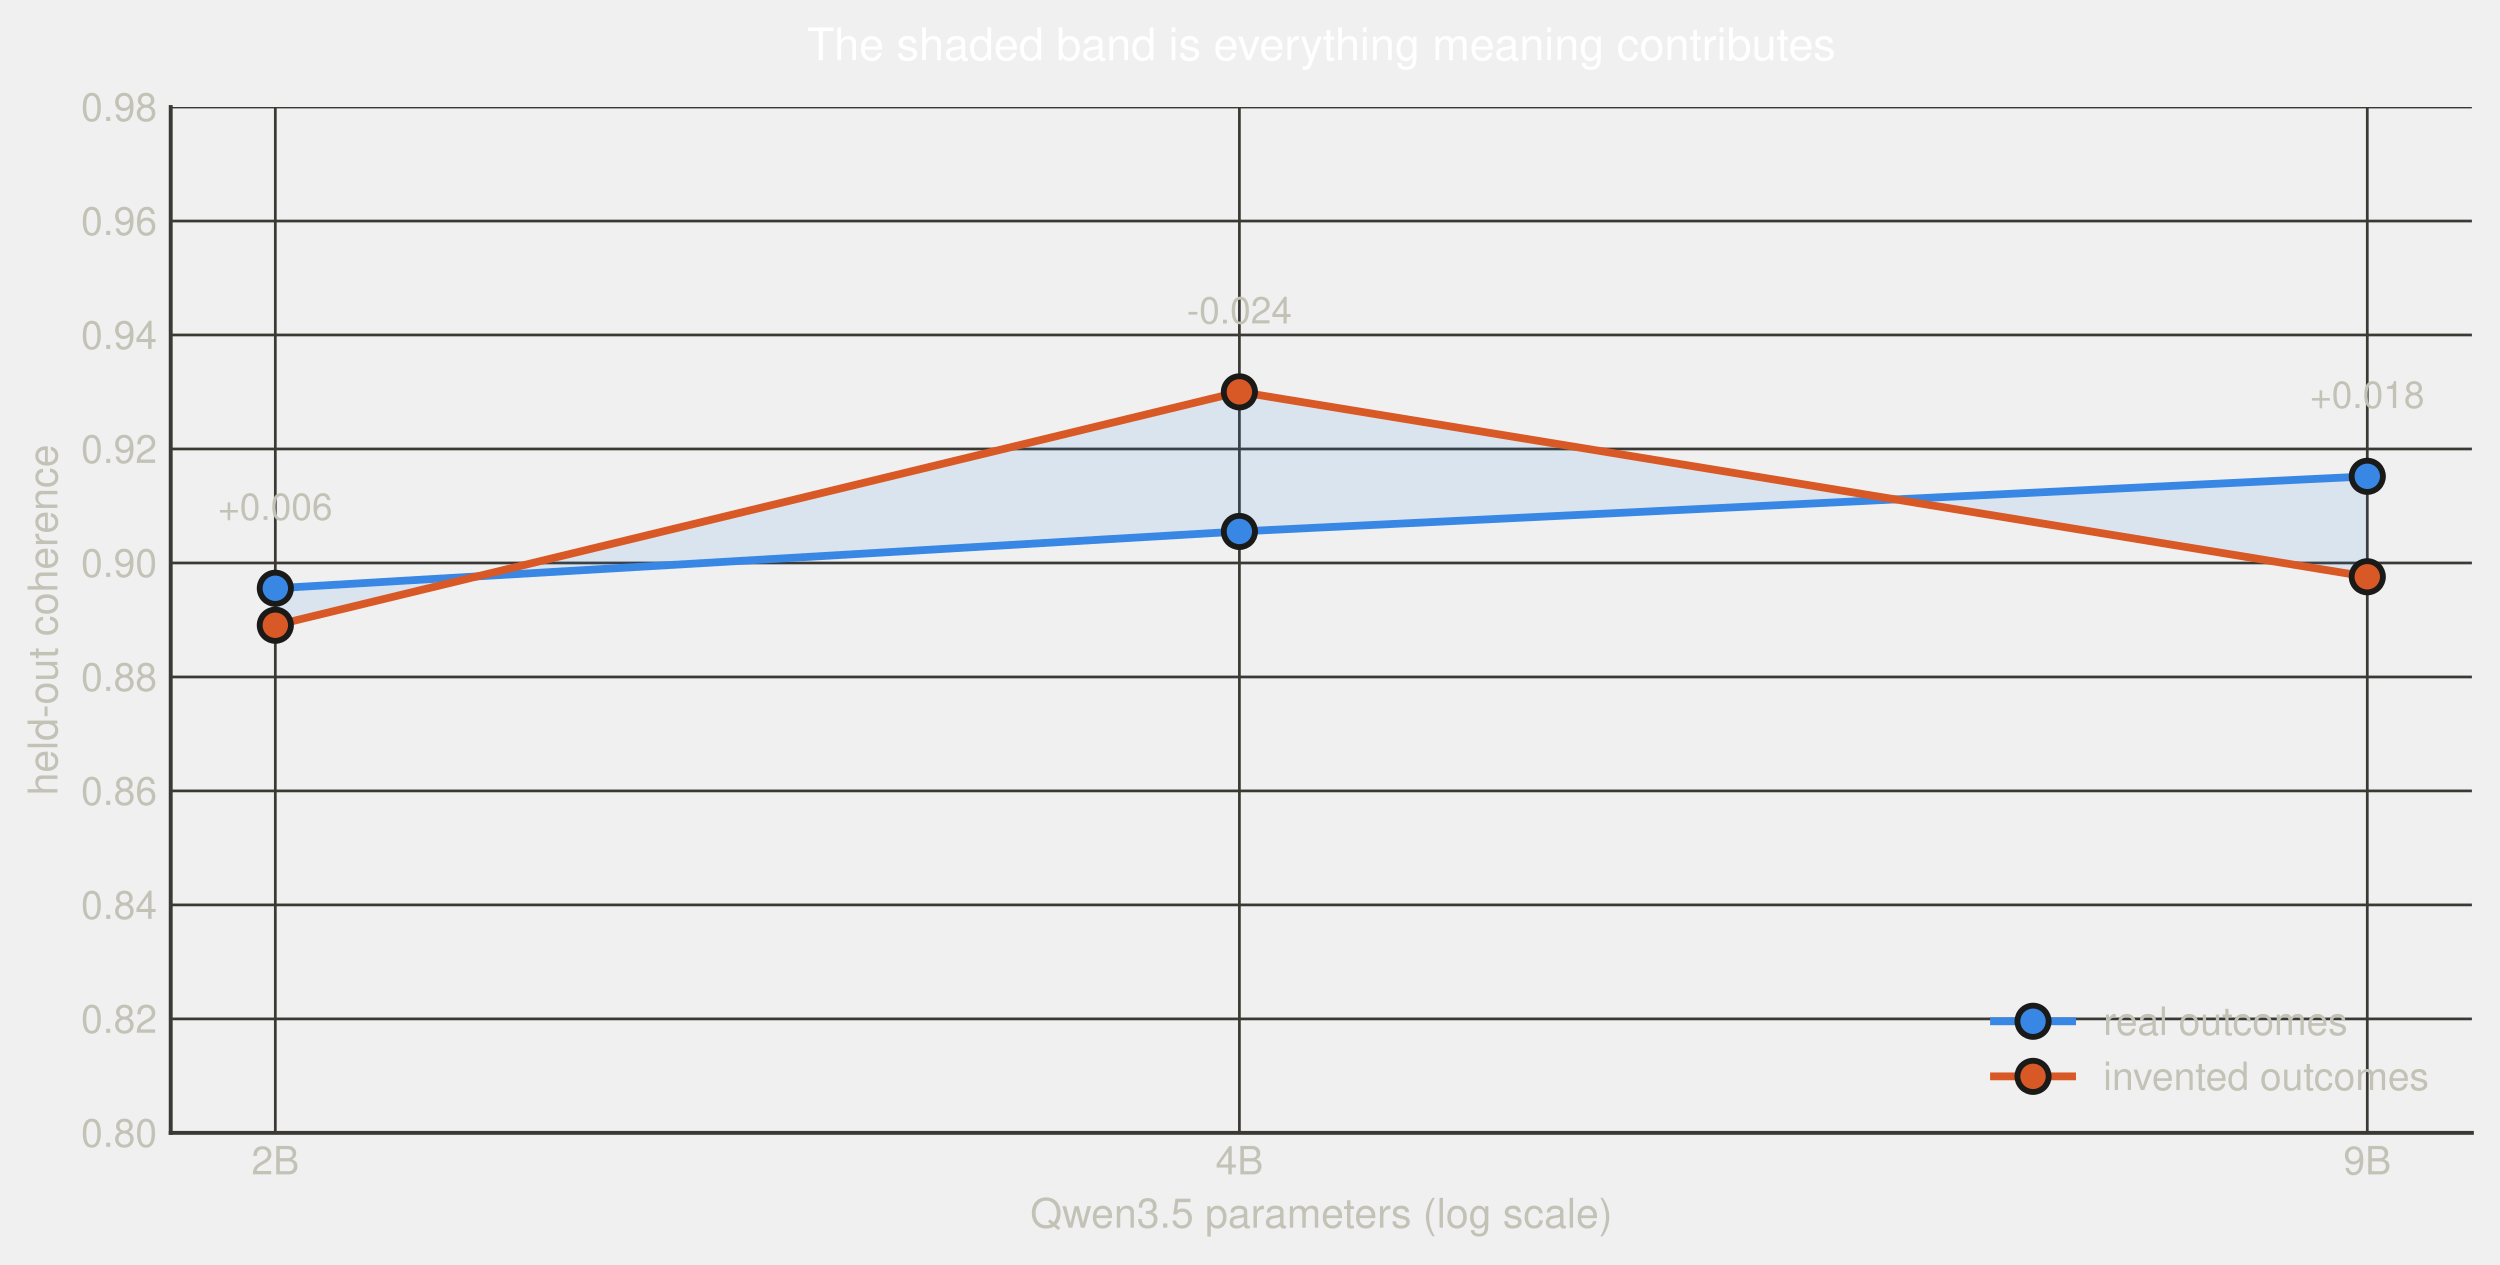
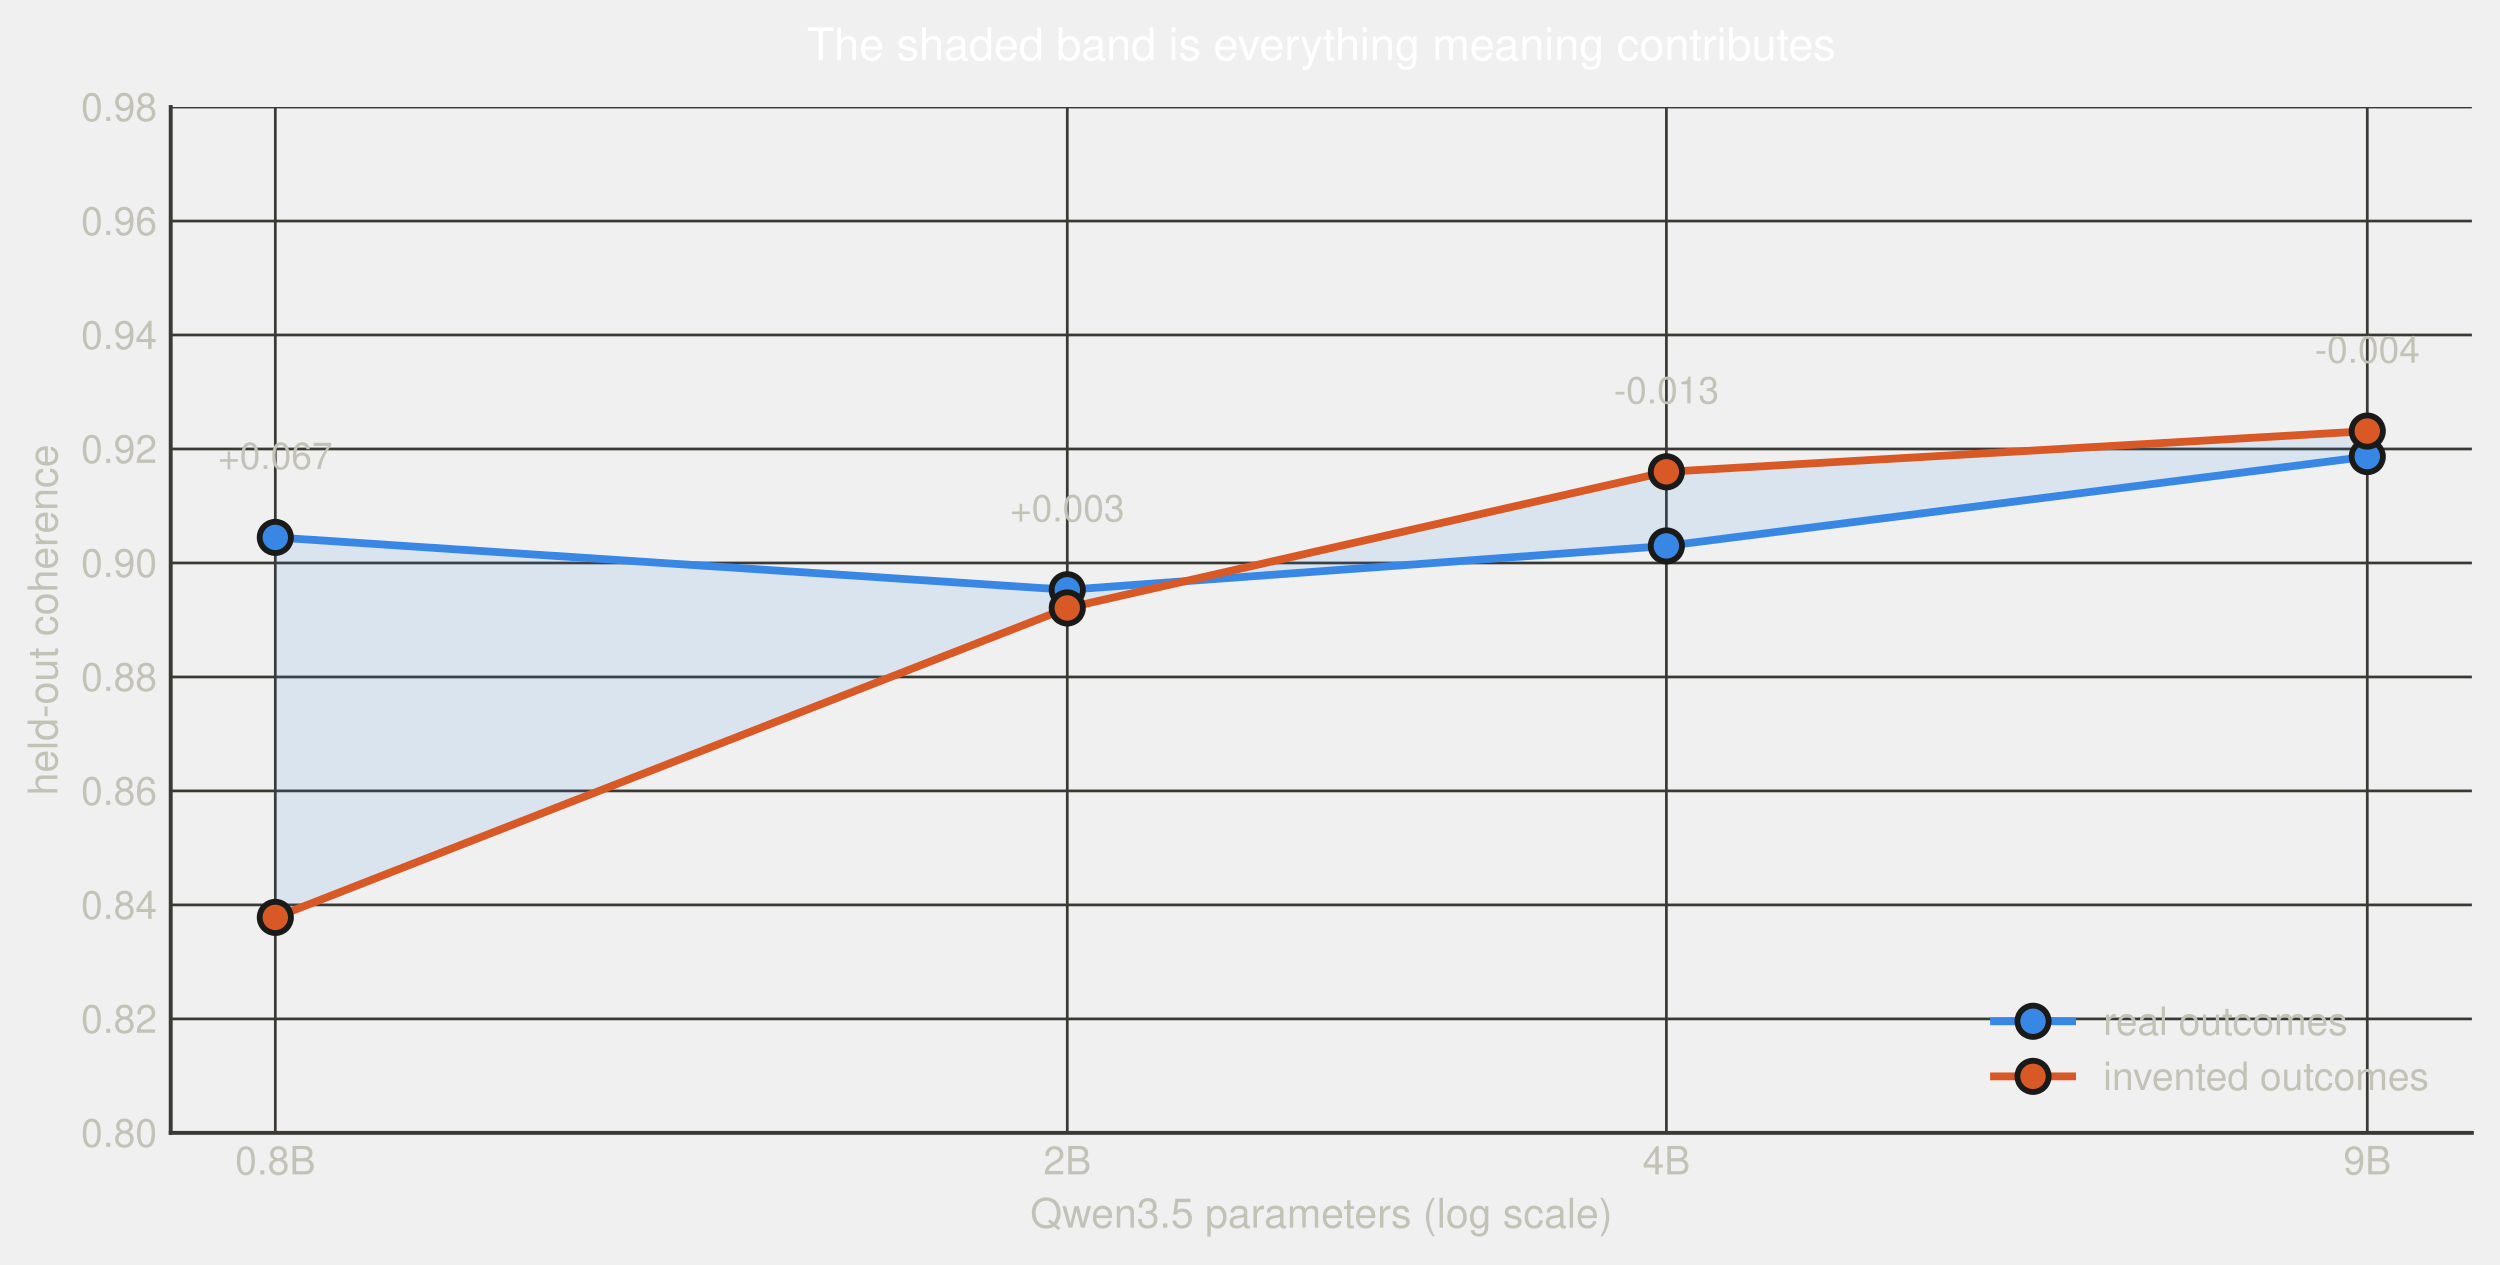
<svg xmlns="http://www.w3.org/2000/svg" xmlns:xlink="http://www.w3.org/1999/xlink" width="640.304pt" height="323.833pt" viewBox="0 0 640.304 323.833" version="1.1">
  <defs>
    <style type="text/css">*{stroke-linejoin: round; stroke-linecap: butt}</style>
  </defs>
  <g id="figure_1">
    <g id="patch_1">
      <path d="M 0 323.833  L 640.304 323.833  L 640.304 0  L 0 0  L 0 323.833  z " style="fill: none" />
    </g>
    <g id="axes_1">
      <g id="patch_2">
        <path d="M 43.724 290.152  L 633.104 290.152  L 633.104 27.412  L 43.724 27.412  L 43.724 290.152  z " style="fill: none" />
      </g>
      <g id="matplotlib.axis_1">
        <g id="xtick_1">
          <g id="line2d_1">
-             <path d="M 70.514 290.152  L 70.514 27.412  " clip-path="url(#p34494a8ff2)" style="fill: none; stroke: #3a3934; stroke-width: 0.7; stroke-linecap: square" />
+             <path d="M 70.514 290.152  L 70.514 27.412  " clip-path="url(#pd1cffe77d7)" style="fill: none; stroke: #3a3934; stroke-width: 0.7; stroke-linecap: square" />
          </g>
          <g id="line2d_2" />
          <g id="text_1">
-             <text style="font-size: 10px; font-family: 'Helvetica Neue', 'Helvetica', 'Arial', 'DejaVu Sans', sans-serif; text-anchor: middle; fill: #c3c2b7" x="70.514" y="300.792" transform="rotate(-0 70.5143 300.7923)">2B</text>
+             <text style="font-size: 10px; font-family: 'Helvetica Neue', 'Helvetica', 'Arial', 'DejaVu Sans', sans-serif; text-anchor: middle; fill: #c3c2b7" x="70.514" y="300.792" transform="rotate(-0 70.5143 300.7923)">0.8B</text>
          </g>
        </g>
        <g id="xtick_2">
          <g id="line2d_3">
-             <path d="M 317.435 290.152  L 317.435 27.412  " clip-path="url(#p34494a8ff2)" style="fill: none; stroke: #3a3934; stroke-width: 0.7; stroke-linecap: square" />
+             <path d="M 273.355 290.152  L 273.355 27.412  " clip-path="url(#pd1cffe77d7)" style="fill: none; stroke: #3a3934; stroke-width: 0.7; stroke-linecap: square" />
          </g>
          <g id="line2d_4" />
          <g id="text_2">
-             <text style="font-size: 10px; font-family: 'Helvetica Neue', 'Helvetica', 'Arial', 'DejaVu Sans', sans-serif; text-anchor: middle; fill: #c3c2b7" x="317.435" y="300.792" transform="rotate(-0 317.4353 300.7923)">4B</text>
+             <text style="font-size: 10px; font-family: 'Helvetica Neue', 'Helvetica', 'Arial', 'DejaVu Sans', sans-serif; text-anchor: middle; fill: #c3c2b7" x="273.355" y="300.792" transform="rotate(-0 273.3548 300.7923)">2B</text>
          </g>
        </g>
        <g id="xtick_3">
          <g id="line2d_5">
-             <path d="M 606.314 290.152  L 606.314 27.412  " clip-path="url(#p34494a8ff2)" style="fill: none; stroke: #3a3934; stroke-width: 0.7; stroke-linecap: square" />
+             <path d="M 426.798 290.152  L 426.798 27.412  " clip-path="url(#pd1cffe77d7)" style="fill: none; stroke: #3a3934; stroke-width: 0.7; stroke-linecap: square" />
          </g>
          <g id="line2d_6" />
          <g id="text_3">
+             <text style="font-size: 10px; font-family: 'Helvetica Neue', 'Helvetica', 'Arial', 'DejaVu Sans', sans-serif; text-anchor: middle; fill: #c3c2b7" x="426.798" y="300.792" transform="rotate(-0 426.7976 300.7923)">4B</text>
+           </g>
+         </g>
+         <g id="xtick_4">
+           <g id="line2d_7">
+             <path d="M 606.314 290.152  L 606.314 27.412  " clip-path="url(#pd1cffe77d7)" style="fill: none; stroke: #3a3934; stroke-width: 0.7; stroke-linecap: square" />
+           </g>
+           <g id="line2d_8" />
+           <g id="text_4">
            <text style="font-size: 10px; font-family: 'Helvetica Neue', 'Helvetica', 'Arial', 'DejaVu Sans', sans-serif; text-anchor: middle; fill: #c3c2b7" x="606.314" y="300.792" transform="rotate(-0 606.3143 300.7923)">9B</text>
          </g>
        </g>
-         <g id="text_4">
+         <g id="text_5">
          <text style="font-size: 10.5px; font-family: 'Helvetica Neue', 'Helvetica', 'Arial', 'DejaVu Sans', sans-serif; text-anchor: middle; fill: #c3c2b7" x="338.414" y="314.438" transform="rotate(-0 338.4143 314.4375)">Qwen3.5 parameters (log scale)</text>
        </g>
      </g>
      <g id="matplotlib.axis_2">
        <g id="ytick_1">
-           <g id="line2d_7">
-             <path d="M 43.724 290.152  L 633.104 290.152  " clip-path="url(#p34494a8ff2)" style="fill: none; stroke: #3a3934; stroke-width: 0.7; stroke-linecap: square" />
-           </g>
-           <g id="line2d_8" />
-           <g id="text_5">
-             <text style="font-size: 10px; font-family: 'Helvetica Neue', 'Helvetica', 'Arial', 'DejaVu Sans', sans-serif; text-anchor: end; fill: #c3c2b7" x="40.224" y="293.722" transform="rotate(-0 40.2243 293.722)">0.80</text>
-           </g>
-         </g>
-         <g id="ytick_2">
          <g id="line2d_9">
-             <path d="M 43.724 260.958  L 633.104 260.958  " clip-path="url(#p34494a8ff2)" style="fill: none; stroke: #3a3934; stroke-width: 0.7; stroke-linecap: square" />
+             <path d="M 43.724 290.152  L 633.104 290.152  " clip-path="url(#pd1cffe77d7)" style="fill: none; stroke: #3a3934; stroke-width: 0.7; stroke-linecap: square" />
          </g>
          <g id="line2d_10" />
          <g id="text_6">
-             <text style="font-size: 10px; font-family: 'Helvetica Neue', 'Helvetica', 'Arial', 'DejaVu Sans', sans-serif; text-anchor: end; fill: #c3c2b7" x="40.224" y="264.529" transform="rotate(-0 40.2243 264.5287)">0.82</text>
-           </g>
-         </g>
-         <g id="ytick_3">
+             <text style="font-size: 10px; font-family: 'Helvetica Neue', 'Helvetica', 'Arial', 'DejaVu Sans', sans-serif; text-anchor: end; fill: #c3c2b7" x="40.224" y="293.722" transform="rotate(-0 40.2243 293.722)">0.80</text>
+           </g>
+         </g>
+         <g id="ytick_2">
          <g id="line2d_11">
-             <path d="M 43.724 231.765  L 633.104 231.765  " clip-path="url(#p34494a8ff2)" style="fill: none; stroke: #3a3934; stroke-width: 0.7; stroke-linecap: square" />
+             <path d="M 43.724 260.958  L 633.104 260.958  " clip-path="url(#pd1cffe77d7)" style="fill: none; stroke: #3a3934; stroke-width: 0.7; stroke-linecap: square" />
          </g>
          <g id="line2d_12" />
          <g id="text_7">
-             <text style="font-size: 10px; font-family: 'Helvetica Neue', 'Helvetica', 'Arial', 'DejaVu Sans', sans-serif; text-anchor: end; fill: #c3c2b7" x="40.224" y="235.335" transform="rotate(-0 40.2243 235.3354)">0.84</text>
-           </g>
-         </g>
-         <g id="ytick_4">
+             <text style="font-size: 10px; font-family: 'Helvetica Neue', 'Helvetica', 'Arial', 'DejaVu Sans', sans-serif; text-anchor: end; fill: #c3c2b7" x="40.224" y="264.529" transform="rotate(-0 40.2243 264.5287)">0.82</text>
+           </g>
+         </g>
+         <g id="ytick_3">
          <g id="line2d_13">
-             <path d="M 43.724 202.572  L 633.104 202.572  " clip-path="url(#p34494a8ff2)" style="fill: none; stroke: #3a3934; stroke-width: 0.7; stroke-linecap: square" />
+             <path d="M 43.724 231.765  L 633.104 231.765  " clip-path="url(#pd1cffe77d7)" style="fill: none; stroke: #3a3934; stroke-width: 0.7; stroke-linecap: square" />
          </g>
          <g id="line2d_14" />
          <g id="text_8">
-             <text style="font-size: 10px; font-family: 'Helvetica Neue', 'Helvetica', 'Arial', 'DejaVu Sans', sans-serif; text-anchor: end; fill: #c3c2b7" x="40.224" y="206.142" transform="rotate(-0 40.2243 206.142)">0.86</text>
-           </g>
-         </g>
-         <g id="ytick_5">
+             <text style="font-size: 10px; font-family: 'Helvetica Neue', 'Helvetica', 'Arial', 'DejaVu Sans', sans-serif; text-anchor: end; fill: #c3c2b7" x="40.224" y="235.335" transform="rotate(-0 40.2243 235.3354)">0.84</text>
+           </g>
+         </g>
+         <g id="ytick_4">
          <g id="line2d_15">
-             <path d="M 43.724 173.378  L 633.104 173.378  " clip-path="url(#p34494a8ff2)" style="fill: none; stroke: #3a3934; stroke-width: 0.7; stroke-linecap: square" />
+             <path d="M 43.724 202.572  L 633.104 202.572  " clip-path="url(#pd1cffe77d7)" style="fill: none; stroke: #3a3934; stroke-width: 0.7; stroke-linecap: square" />
          </g>
          <g id="line2d_16" />
          <g id="text_9">
-             <text style="font-size: 10px; font-family: 'Helvetica Neue', 'Helvetica', 'Arial', 'DejaVu Sans', sans-serif; text-anchor: end; fill: #c3c2b7" x="40.224" y="176.949" transform="rotate(-0 40.2243 176.9487)">0.88</text>
-           </g>
-         </g>
-         <g id="ytick_6">
+             <text style="font-size: 10px; font-family: 'Helvetica Neue', 'Helvetica', 'Arial', 'DejaVu Sans', sans-serif; text-anchor: end; fill: #c3c2b7" x="40.224" y="206.142" transform="rotate(-0 40.2243 206.142)">0.86</text>
+           </g>
+         </g>
+         <g id="ytick_5">
          <g id="line2d_17">
-             <path d="M 43.724 144.185  L 633.104 144.185  " clip-path="url(#p34494a8ff2)" style="fill: none; stroke: #3a3934; stroke-width: 0.7; stroke-linecap: square" />
+             <path d="M 43.724 173.378  L 633.104 173.378  " clip-path="url(#pd1cffe77d7)" style="fill: none; stroke: #3a3934; stroke-width: 0.7; stroke-linecap: square" />
          </g>
          <g id="line2d_18" />
          <g id="text_10">
-             <text style="font-size: 10px; font-family: 'Helvetica Neue', 'Helvetica', 'Arial', 'DejaVu Sans', sans-serif; text-anchor: end; fill: #c3c2b7" x="40.224" y="147.755" transform="rotate(-0 40.2243 147.7554)">0.90</text>
-           </g>
-         </g>
-         <g id="ytick_7">
+             <text style="font-size: 10px; font-family: 'Helvetica Neue', 'Helvetica', 'Arial', 'DejaVu Sans', sans-serif; text-anchor: end; fill: #c3c2b7" x="40.224" y="176.949" transform="rotate(-0 40.2243 176.9487)">0.88</text>
+           </g>
+         </g>
+         <g id="ytick_6">
          <g id="line2d_19">
-             <path d="M 43.724 114.992  L 633.104 114.992  " clip-path="url(#p34494a8ff2)" style="fill: none; stroke: #3a3934; stroke-width: 0.7; stroke-linecap: square" />
+             <path d="M 43.724 144.185  L 633.104 144.185  " clip-path="url(#pd1cffe77d7)" style="fill: none; stroke: #3a3934; stroke-width: 0.7; stroke-linecap: square" />
          </g>
          <g id="line2d_20" />
          <g id="text_11">
-             <text style="font-size: 10px; font-family: 'Helvetica Neue', 'Helvetica', 'Arial', 'DejaVu Sans', sans-serif; text-anchor: end; fill: #c3c2b7" x="40.224" y="118.562" transform="rotate(-0 40.2243 118.562)">0.92</text>
-           </g>
-         </g>
-         <g id="ytick_8">
+             <text style="font-size: 10px; font-family: 'Helvetica Neue', 'Helvetica', 'Arial', 'DejaVu Sans', sans-serif; text-anchor: end; fill: #c3c2b7" x="40.224" y="147.755" transform="rotate(-0 40.2243 147.7554)">0.90</text>
+           </g>
+         </g>
+         <g id="ytick_7">
          <g id="line2d_21">
-             <path d="M 43.724 85.798  L 633.104 85.798  " clip-path="url(#p34494a8ff2)" style="fill: none; stroke: #3a3934; stroke-width: 0.7; stroke-linecap: square" />
+             <path d="M 43.724 114.992  L 633.104 114.992  " clip-path="url(#pd1cffe77d7)" style="fill: none; stroke: #3a3934; stroke-width: 0.7; stroke-linecap: square" />
          </g>
          <g id="line2d_22" />
          <g id="text_12">
-             <text style="font-size: 10px; font-family: 'Helvetica Neue', 'Helvetica', 'Arial', 'DejaVu Sans', sans-serif; text-anchor: end; fill: #c3c2b7" x="40.224" y="89.369" transform="rotate(-0 40.2243 89.3687)">0.94</text>
-           </g>
-         </g>
-         <g id="ytick_9">
+             <text style="font-size: 10px; font-family: 'Helvetica Neue', 'Helvetica', 'Arial', 'DejaVu Sans', sans-serif; text-anchor: end; fill: #c3c2b7" x="40.224" y="118.562" transform="rotate(-0 40.2243 118.562)">0.92</text>
+           </g>
+         </g>
+         <g id="ytick_8">
          <g id="line2d_23">
-             <path d="M 43.724 56.605  L 633.104 56.605  " clip-path="url(#p34494a8ff2)" style="fill: none; stroke: #3a3934; stroke-width: 0.7; stroke-linecap: square" />
+             <path d="M 43.724 85.798  L 633.104 85.798  " clip-path="url(#pd1cffe77d7)" style="fill: none; stroke: #3a3934; stroke-width: 0.7; stroke-linecap: square" />
          </g>
          <g id="line2d_24" />
          <g id="text_13">
-             <text style="font-size: 10px; font-family: 'Helvetica Neue', 'Helvetica', 'Arial', 'DejaVu Sans', sans-serif; text-anchor: end; fill: #c3c2b7" x="40.224" y="60.175" transform="rotate(-0 40.2243 60.17536)">0.96</text>
-           </g>
-         </g>
-         <g id="ytick_10">
+             <text style="font-size: 10px; font-family: 'Helvetica Neue', 'Helvetica', 'Arial', 'DejaVu Sans', sans-serif; text-anchor: end; fill: #c3c2b7" x="40.224" y="89.369" transform="rotate(-0 40.2243 89.3687)">0.94</text>
+           </g>
+         </g>
+         <g id="ytick_9">
          <g id="line2d_25">
-             <path d="M 43.724 27.412  L 633.104 27.412  " clip-path="url(#p34494a8ff2)" style="fill: none; stroke: #3a3934; stroke-width: 0.7; stroke-linecap: square" />
+             <path d="M 43.724 56.605  L 633.104 56.605  " clip-path="url(#pd1cffe77d7)" style="fill: none; stroke: #3a3934; stroke-width: 0.7; stroke-linecap: square" />
          </g>
          <g id="line2d_26" />
          <g id="text_14">
+             <text style="font-size: 10px; font-family: 'Helvetica Neue', 'Helvetica', 'Arial', 'DejaVu Sans', sans-serif; text-anchor: end; fill: #c3c2b7" x="40.224" y="60.175" transform="rotate(-0 40.2243 60.17536)">0.96</text>
+           </g>
+         </g>
+         <g id="ytick_10">
+           <g id="line2d_27">
+             <path d="M 43.724 27.412  L 633.104 27.412  " clip-path="url(#pd1cffe77d7)" style="fill: none; stroke: #3a3934; stroke-width: 0.7; stroke-linecap: square" />
+           </g>
+           <g id="line2d_28" />
+           <g id="text_15">
            <text style="font-size: 10px; font-family: 'Helvetica Neue', 'Helvetica', 'Arial', 'DejaVu Sans', sans-serif; text-anchor: end; fill: #c3c2b7" x="40.224" y="30.982" transform="rotate(-0 40.2243 30.98203)">0.98</text>
          </g>
        </g>
-         <g id="text_15">
+         <g id="text_16">
          <text style="font-size: 10.5px; font-family: 'Helvetica Neue', 'Helvetica', 'Arial', 'DejaVu Sans', sans-serif; text-anchor: middle; fill: #c3c2b7" x="14.698" y="158.782" transform="rotate(-90 14.69766 158.7817)">held-out coherence</text>
        </g>
      </g>
      <g id="FillBetweenPolyCollection_1">
        <defs>
-           <path id="mc5ff6aa183" d="M 70.514 -173.164  L 70.514 -163.69  L 317.435 -223.466  L 606.314 -176.109  L 606.314 -201.835  L 606.314 -201.835  L 317.435 -187.717  L 70.514 -173.164  z " />
+           <path id="m67a1895794" d="M 70.514 -186.189  L 70.514 -88.862  L 273.355 -168.122  L 426.798 -202.994  L 606.314 -213.423  L 606.314 -206.895  L 606.314 -206.895  L 426.798 -184.01  L 273.355 -172.775  L 70.514 -186.189  z " />
        </defs>
-         <g clip-path="url(#p34494a8ff2)">
-           <use xlink:href="#mc5ff6aa183" x="0" y="323.833" style="fill: #3987e5; fill-opacity: 0.12" />
-         </g>
-       </g>
-       <g id="line2d_27">
-         <path d="M 70.514 150.668  L 317.435 136.116  L 606.314 121.998  " clip-path="url(#p34494a8ff2)" style="fill: none; stroke: #3987e5; stroke-width: 2; stroke-linecap: square" />
+         <g clip-path="url(#pd1cffe77d7)">
+           <use xlink:href="#m67a1895794" x="0" y="323.833" style="fill: #3987e5; fill-opacity: 0.12" />
+         </g>
+       </g>
+       <g id="line2d_29">
+         <path d="M 70.514 137.644  L 273.355 151.057  L 426.798 139.822  L 606.314 116.938  " clip-path="url(#pd1cffe77d7)" style="fill: none; stroke: #3987e5; stroke-width: 2; stroke-linecap: square" />
        <defs>
-           <path id="mbdbb1d41d0" d="M 0 4  C 1.061 4 2.078 3.579 2.828 2.828  C 3.579 2.078 4 1.061 4 0  C 4 -1.061 3.579 -2.078 2.828 -2.828  C 2.078 -3.579 1.061 -4 0 -4  C -1.061 -4 -2.078 -3.579 -2.828 -2.828  C -3.579 -2.078 -4 -1.061 -4 0  C -4 1.061 -3.579 2.078 -2.828 2.828  C -2.078 3.579 -1.061 4 0 4  z " style="stroke: #1a1a19; stroke-width: 1.5" />
+           <path id="m78b322c5bc" d="M 0 4  C 1.061 4 2.078 3.579 2.828 2.828  C 3.579 2.078 4 1.061 4 0  C 4 -1.061 3.579 -2.078 2.828 -2.828  C 2.078 -3.579 1.061 -4 0 -4  C -1.061 -4 -2.078 -3.579 -2.828 -2.828  C -3.579 -2.078 -4 -1.061 -4 0  C -4 1.061 -3.579 2.078 -2.828 2.828  C -2.078 3.579 -1.061 4 0 4  z " style="stroke: #1a1a19; stroke-width: 1.5" />
        </defs>
-         <g clip-path="url(#p34494a8ff2)">
-           <use xlink:href="#mbdbb1d41d0" x="70.514" y="150.668" style="fill: #3987e5; stroke: #1a1a19; stroke-width: 1.5" />
-           <use xlink:href="#mbdbb1d41d0" x="317.435" y="136.116" style="fill: #3987e5; stroke: #1a1a19; stroke-width: 1.5" />
-           <use xlink:href="#mbdbb1d41d0" x="606.314" y="121.998" style="fill: #3987e5; stroke: #1a1a19; stroke-width: 1.5" />
-         </g>
-       </g>
-       <g id="line2d_28">
-         <path d="M 70.514 160.143  L 317.435 100.366  L 606.314 147.724  " clip-path="url(#p34494a8ff2)" style="fill: none; stroke: #d95926; stroke-width: 2; stroke-linecap: square" />
+         <g clip-path="url(#pd1cffe77d7)">
+           <use xlink:href="#m78b322c5bc" x="70.514" y="137.644" style="fill: #3987e5; stroke: #1a1a19; stroke-width: 1.5" />
+           <use xlink:href="#m78b322c5bc" x="273.355" y="151.057" style="fill: #3987e5; stroke: #1a1a19; stroke-width: 1.5" />
+           <use xlink:href="#m78b322c5bc" x="426.798" y="139.822" style="fill: #3987e5; stroke: #1a1a19; stroke-width: 1.5" />
+           <use xlink:href="#m78b322c5bc" x="606.314" y="116.938" style="fill: #3987e5; stroke: #1a1a19; stroke-width: 1.5" />
+         </g>
+       </g>
+       <g id="line2d_30">
+         <path d="M 70.514 234.97  L 273.355 155.711  L 426.798 120.839  L 606.314 110.41  " clip-path="url(#pd1cffe77d7)" style="fill: none; stroke: #d95926; stroke-width: 2; stroke-linecap: square" />
        <defs>
-           <path id="m1681d87a1b" d="M 0 4  C 1.061 4 2.078 3.579 2.828 2.828  C 3.579 2.078 4 1.061 4 0  C 4 -1.061 3.579 -2.078 2.828 -2.828  C 2.078 -3.579 1.061 -4 0 -4  C -1.061 -4 -2.078 -3.579 -2.828 -2.828  C -3.579 -2.078 -4 -1.061 -4 0  C -4 1.061 -3.579 2.078 -2.828 2.828  C -2.078 3.579 -1.061 4 0 4  z " style="stroke: #1a1a19; stroke-width: 1.5" />
+           <path id="m7b966cd1f1" d="M 0 4  C 1.061 4 2.078 3.579 2.828 2.828  C 3.579 2.078 4 1.061 4 0  C 4 -1.061 3.579 -2.078 2.828 -2.828  C 2.078 -3.579 1.061 -4 0 -4  C -1.061 -4 -2.078 -3.579 -2.828 -2.828  C -3.579 -2.078 -4 -1.061 -4 0  C -4 1.061 -3.579 2.078 -2.828 2.828  C -2.078 3.579 -1.061 4 0 4  z " style="stroke: #1a1a19; stroke-width: 1.5" />
        </defs>
-         <g clip-path="url(#p34494a8ff2)">
-           <use xlink:href="#m1681d87a1b" x="70.514" y="160.143" style="fill: #d95926; stroke: #1a1a19; stroke-width: 1.5" />
-           <use xlink:href="#m1681d87a1b" x="317.435" y="100.366" style="fill: #d95926; stroke: #1a1a19; stroke-width: 1.5" />
-           <use xlink:href="#m1681d87a1b" x="606.314" y="147.724" style="fill: #d95926; stroke: #1a1a19; stroke-width: 1.5" />
+         <g clip-path="url(#pd1cffe77d7)">
+           <use xlink:href="#m7b966cd1f1" x="70.514" y="234.97" style="fill: #d95926; stroke: #1a1a19; stroke-width: 1.5" />
+           <use xlink:href="#m7b966cd1f1" x="273.355" y="155.711" style="fill: #d95926; stroke: #1a1a19; stroke-width: 1.5" />
+           <use xlink:href="#m7b966cd1f1" x="426.798" y="120.839" style="fill: #d95926; stroke: #1a1a19; stroke-width: 1.5" />
+           <use xlink:href="#m7b966cd1f1" x="606.314" y="110.41" style="fill: #d95926; stroke: #1a1a19; stroke-width: 1.5" />
        </g>
      </g>
      <g id="patch_3">
        <path d="M 43.724 290.152  L 43.724 27.412  " style="fill: none; stroke: #3a3934; stroke-linejoin: miter; stroke-linecap: square" />
      </g>
      <g id="patch_4">
        <path d="M 43.724 290.152  L 633.104 290.152  " style="fill: none; stroke: #3a3934; stroke-linejoin: miter; stroke-linecap: square" />
      </g>
-       <g id="text_16">
-         <text style="font-size: 9.5px; font-family: 'Helvetica Neue', 'Helvetica', 'Arial', 'DejaVu Sans', sans-serif; text-anchor: middle; fill: #c3c2b7" x="70.514" y="133.152" transform="rotate(-0 70.5143 133.1524)">+0.006</text>
-       </g>
      <g id="text_17">
-         <text style="font-size: 9.5px; font-family: 'Helvetica Neue', 'Helvetica', 'Arial', 'DejaVu Sans', sans-serif; text-anchor: middle; fill: #c3c2b7" x="317.435" y="82.85" transform="rotate(-0 317.4353 82.85029)">-0.024</text>
+         <text style="font-size: 9.5px; font-family: 'Helvetica Neue', 'Helvetica', 'Arial', 'DejaVu Sans', sans-serif; text-anchor: middle; fill: #c3c2b7" x="70.514" y="120.128" transform="rotate(-0 70.5143 120.128)">+0.067</text>
      </g>
      <g id="text_18">
-         <text style="font-size: 9.5px; font-family: 'Helvetica Neue', 'Helvetica', 'Arial', 'DejaVu Sans', sans-serif; text-anchor: middle; fill: #c3c2b7" x="606.314" y="104.482" transform="rotate(-0 606.3143 104.4821)">+0.018</text>
+         <text style="font-size: 9.5px; font-family: 'Helvetica Neue', 'Helvetica', 'Arial', 'DejaVu Sans', sans-serif; text-anchor: middle; fill: #c3c2b7" x="273.355" y="133.541" transform="rotate(-0 273.3548 133.5413)">+0.003</text>
      </g>
      <g id="text_19">
+         <text style="font-size: 9.5px; font-family: 'Helvetica Neue', 'Helvetica', 'Arial', 'DejaVu Sans', sans-serif; text-anchor: middle; fill: #c3c2b7" x="426.798" y="103.323" transform="rotate(-0 426.7976 103.3229)">-0.013</text>
+       </g>
+       <g id="text_20">
+         <text style="font-size: 9.5px; font-family: 'Helvetica Neue', 'Helvetica', 'Arial', 'DejaVu Sans', sans-serif; text-anchor: middle; fill: #c3c2b7" x="606.314" y="92.894" transform="rotate(-0 606.3143 92.89358)">-0.004</text>
+       </g>
+       <g id="text_21">
        <text style="font-size: 11.5px; font-family: 'Helvetica Neue', 'Helvetica', 'Arial', 'DejaVu Sans', sans-serif; text-anchor: middle; fill: #ffffff" x="338.414" y="15.412" transform="rotate(-0 338.4143 15.41172)">The shaded band is everything meaning contributes</text>
      </g>
      <g id="legend_1">
-         <g id="line2d_29">
+         <g id="line2d_31">
          <path d="M 510.704 261.57  L 520.704 261.57  L 530.704 261.57  " style="fill: none; stroke: #3987e5; stroke-width: 2; stroke-linecap: square" />
          <g>
-             <use xlink:href="#mbdbb1d41d0" x="520.704" y="261.57" style="fill: #3987e5; stroke: #1a1a19; stroke-width: 1.5" />
-           </g>
-         </g>
-         <g id="text_20">
+             <use xlink:href="#m78b322c5bc" x="520.704" y="261.57" style="fill: #3987e5; stroke: #1a1a19; stroke-width: 1.5" />
+           </g>
+         </g>
+         <g id="text_22">
          <text style="font-size: 10px; font-family: 'Helvetica Neue', 'Helvetica', 'Arial', 'DejaVu Sans', sans-serif; text-anchor: start; fill: #c3c2b7" x="538.704" y="265.07" transform="rotate(-0 538.7043 265.0705)">real outcomes</text>
        </g>
-         <g id="line2d_30">
+         <g id="line2d_32">
          <path d="M 510.704 275.681  L 520.704 275.681  L 530.704 275.681  " style="fill: none; stroke: #d95926; stroke-width: 2; stroke-linecap: square" />
          <g>
-             <use xlink:href="#m1681d87a1b" x="520.704" y="275.681" style="fill: #d95926; stroke: #1a1a19; stroke-width: 1.5" />
-           </g>
-         </g>
-         <g id="text_21">
+             <use xlink:href="#m7b966cd1f1" x="520.704" y="275.681" style="fill: #d95926; stroke: #1a1a19; stroke-width: 1.5" />
+           </g>
+         </g>
+         <g id="text_23">
          <text style="font-size: 10px; font-family: 'Helvetica Neue', 'Helvetica', 'Arial', 'DejaVu Sans', sans-serif; text-anchor: start; fill: #c3c2b7" x="538.704" y="279.181" transform="rotate(-0 538.7043 279.1814)">invented outcomes</text>
        </g>
      </g>
    </g>
  </g>
  <defs>
-     <clipPath id="p34494a8ff2">
+     <clipPath id="pd1cffe77d7">
      <rect x="43.724" y="27.412" width="589.38" height="262.74" />
    </clipPath>
  </defs>
</svg>
